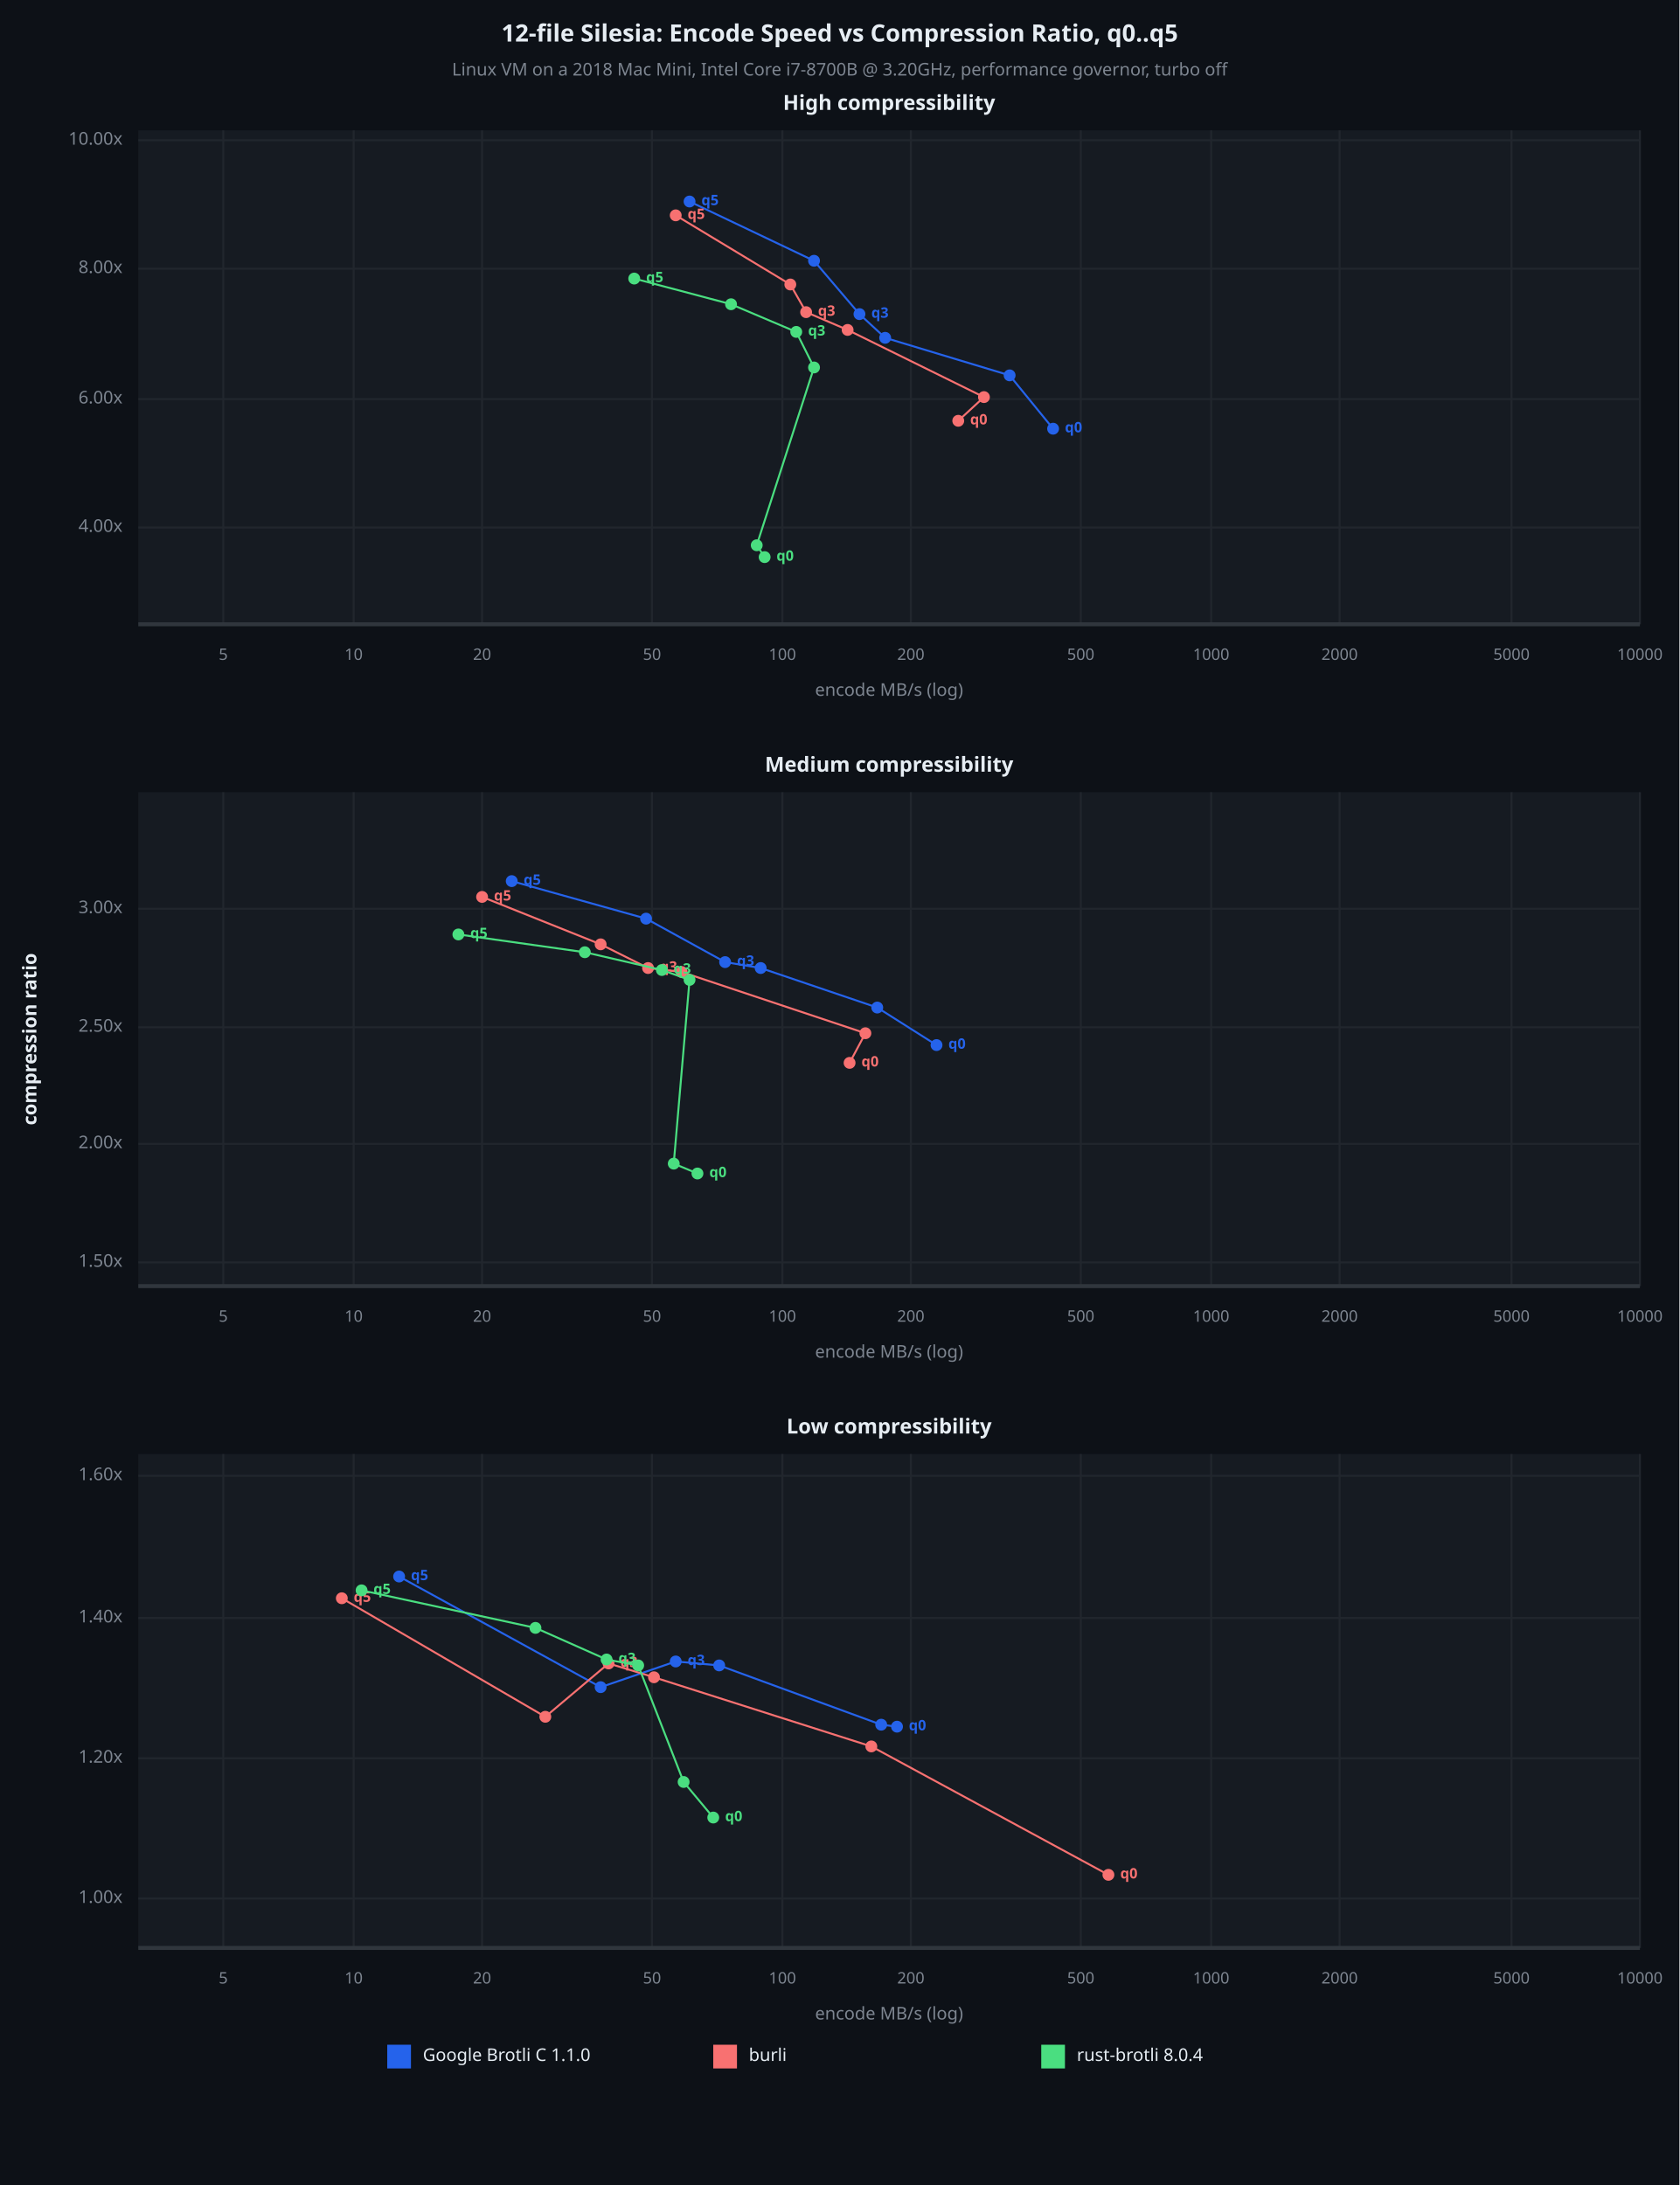
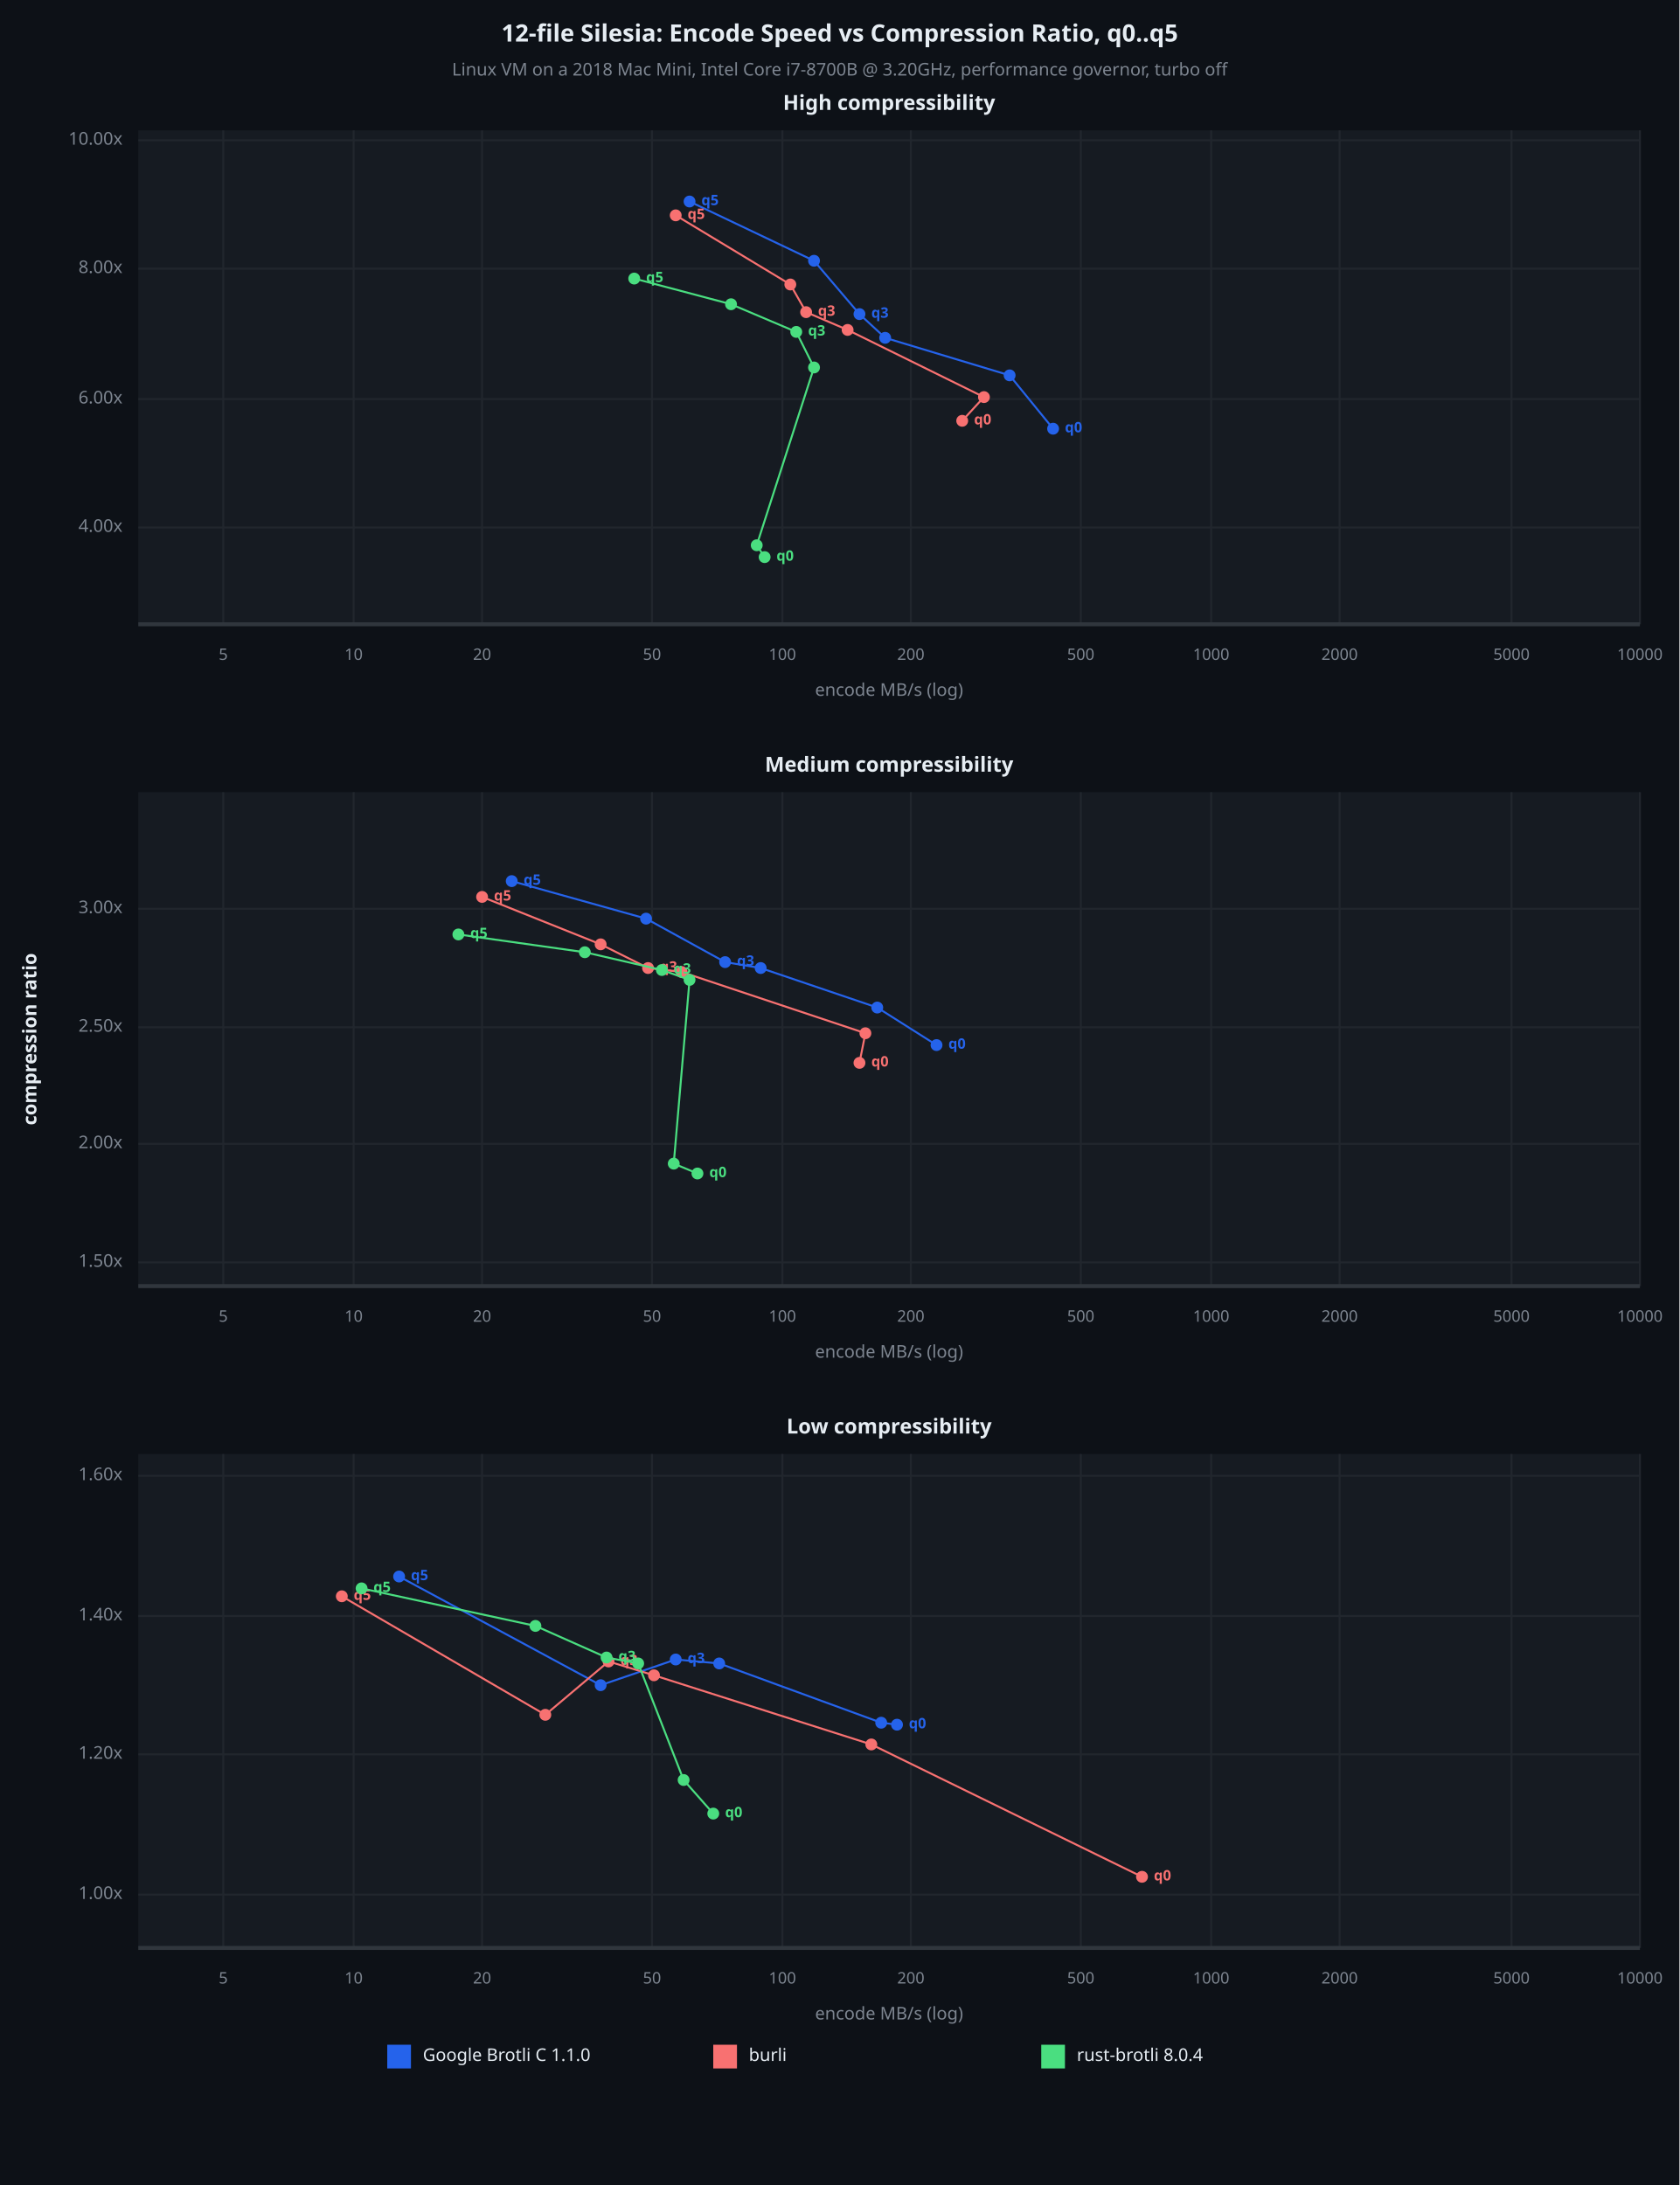
<svg xmlns="http://www.w3.org/2000/svg" viewBox="0 0 850 1106" font-family="system-ui, -apple-system, sans-serif">
  <rect x="0" y="0" width="850" height="1106" opacity="1" fill="#0D1117" stroke="none" />
  <text x="425" y="18" dy="0.5ex" text-anchor="middle" font-family="sans-serif" font-size="12.097" opacity="1" fill="#E6EDF3" font-weight="bold">
12-file Silesia: Encode Speed vs Compression Ratio, q0..q5
</text>
  <text x="425" y="36" dy="0.5ex" text-anchor="middle" font-family="sans-serif" font-size="8.871" opacity="1" fill="#7D8590">
Linux VM on a 2018 Mac Mini, Intel Core i7-8700B @ 3.20GHz, performance governor, turbo off
</text>
  <rect x="70" y="66" width="760" height="250" opacity="1" fill="#161B22" stroke="none" />
  <text x="450" y="53" dy="0.5ex" text-anchor="middle" font-family="sans-serif" font-size="10.484" opacity="1" fill="#E6EDF3" font-weight="bold">
High compressibility
</text>
  <polyline fill="none" opacity="1" stroke="#21262D" stroke-width="1" points="113,66 113,316 " />
  <text x="113" y="332" dy="0.5ex" text-anchor="middle" font-family="sans-serif" font-size="8.065" opacity="1" fill="#7D8590">
5
</text>
  <polyline fill="none" opacity="1" stroke="#21262D" stroke-width="1" points="179,66 179,316 " />
  <text x="179" y="332" dy="0.5ex" text-anchor="middle" font-family="sans-serif" font-size="8.065" opacity="1" fill="#7D8590">
10
</text>
  <polyline fill="none" opacity="1" stroke="#21262D" stroke-width="1" points="244,66 244,316 " />
  <text x="244" y="332" dy="0.5ex" text-anchor="middle" font-family="sans-serif" font-size="8.065" opacity="1" fill="#7D8590">
20
</text>
  <polyline fill="none" opacity="1" stroke="#21262D" stroke-width="1" points="330,66 330,316 " />
  <text x="330" y="332" dy="0.5ex" text-anchor="middle" font-family="sans-serif" font-size="8.065" opacity="1" fill="#7D8590">
50
</text>
  <polyline fill="none" opacity="1" stroke="#21262D" stroke-width="1" points="396,66 396,316 " />
  <text x="396" y="332" dy="0.5ex" text-anchor="middle" font-family="sans-serif" font-size="8.065" opacity="1" fill="#7D8590">
100
</text>
  <polyline fill="none" opacity="1" stroke="#21262D" stroke-width="1" points="461,66 461,316 " />
  <text x="461" y="332" dy="0.5ex" text-anchor="middle" font-family="sans-serif" font-size="8.065" opacity="1" fill="#7D8590">
200
</text>
  <polyline fill="none" opacity="1" stroke="#21262D" stroke-width="1" points="547,66 547,316 " />
  <text x="547" y="332" dy="0.5ex" text-anchor="middle" font-family="sans-serif" font-size="8.065" opacity="1" fill="#7D8590">
500
</text>
  <polyline fill="none" opacity="1" stroke="#21262D" stroke-width="1" points="613,66 613,316 " />
  <text x="613" y="332" dy="0.5ex" text-anchor="middle" font-family="sans-serif" font-size="8.065" opacity="1" fill="#7D8590">
1000
</text>
  <polyline fill="none" opacity="1" stroke="#21262D" stroke-width="1" points="678,66 678,316 " />
  <text x="678" y="332" dy="0.5ex" text-anchor="middle" font-family="sans-serif" font-size="8.065" opacity="1" fill="#7D8590">
2000
</text>
  <polyline fill="none" opacity="1" stroke="#21262D" stroke-width="1" points="765,66 765,316 " />
  <text x="765" y="332" dy="0.5ex" text-anchor="middle" font-family="sans-serif" font-size="8.065" opacity="1" fill="#7D8590">
5000
</text>
  <polyline fill="none" opacity="1" stroke="#21262D" stroke-width="1" points="830,66 830,316 " />
  <text x="830" y="332" dy="0.5ex" text-anchor="middle" font-family="sans-serif" font-size="8.065" opacity="1" fill="#7D8590">
10000
</text>
  <polyline fill="none" opacity="1" stroke="#21262D" stroke-width="1" points="70,267 830,267 " />
  <text x="62" y="267" dy="0.5ex" text-anchor="end" font-family="sans-serif" font-size="8.871" opacity="1" fill="#7D8590">
4.00x
</text>
  <polyline fill="none" opacity="1" stroke="#21262D" stroke-width="1" points="70,202 830,202 " />
  <text x="62" y="202" dy="0.5ex" text-anchor="end" font-family="sans-serif" font-size="8.871" opacity="1" fill="#7D8590">
6.00x
</text>
  <polyline fill="none" opacity="1" stroke="#21262D" stroke-width="1" points="70,136 830,136 " />
  <text x="62" y="136" dy="0.5ex" text-anchor="end" font-family="sans-serif" font-size="8.871" opacity="1" fill="#7D8590">
8.00x
</text>
  <polyline fill="none" opacity="1" stroke="#21262D" stroke-width="1" points="70,71 830,71 " />
  <text x="62" y="71" dy="0.5ex" text-anchor="end" font-family="sans-serif" font-size="8.871" opacity="1" fill="#7D8590">
10.00x
</text>
  <polyline fill="none" opacity="1" stroke="#30363D" stroke-width="2" points="70,316 830,316 " />
  <polyline fill="none" opacity="1" stroke="#2563EB" stroke-width="1" points="533,217 511,190 448,171 435,159 412,132 349,102 " />
  <circle cx="533" cy="217" r="3" opacity="1" fill="#2563EB" stroke="none" stroke-width="1" />
  <text x="539" y="217" dy="0.5ex" text-anchor="start" font-family="sans-serif" font-size="7.258" opacity="1" fill="#2563EB" font-weight="bold">
q0
</text>
  <circle cx="511" cy="190" r="3" opacity="1" fill="#2563EB" stroke="none" stroke-width="1" />
  <circle cx="448" cy="171" r="3" opacity="1" fill="#2563EB" stroke="none" stroke-width="1" />
  <circle cx="435" cy="159" r="3" opacity="1" fill="#2563EB" stroke="none" stroke-width="1" />
  <text x="441" y="159" dy="0.5ex" text-anchor="start" font-family="sans-serif" font-size="7.258" opacity="1" fill="#2563EB" font-weight="bold">
q3
</text>
  <circle cx="412" cy="132" r="3" opacity="1" fill="#2563EB" stroke="none" stroke-width="1" />
  <circle cx="349" cy="102" r="3" opacity="1" fill="#2563EB" stroke="none" stroke-width="1" />
  <text x="355" y="102" dy="0.5ex" text-anchor="start" font-family="sans-serif" font-size="7.258" opacity="1" fill="#2563EB" font-weight="bold">
q5
</text>
-   <polyline fill="none" opacity="1" stroke="#F87171" stroke-width="1" points="485,213 498,201 429,167 408,158 400,144 342,109 " />
-   <circle cx="485" cy="213" r="3" opacity="1" fill="#F87171" stroke="none" stroke-width="1" />
-   <text x="491" y="213" dy="0.5ex" text-anchor="start" font-family="sans-serif" font-size="7.258" opacity="1" fill="#F87171" font-weight="bold">
+   <polyline fill="none" opacity="1" stroke="#F87171" stroke-width="1" points="487,213 498,201 429,167 408,158 400,144 342,109 " />
+   <circle cx="487" cy="213" r="3" opacity="1" fill="#F87171" stroke="none" stroke-width="1" />
+   <text x="493" y="213" dy="0.5ex" text-anchor="start" font-family="sans-serif" font-size="7.258" opacity="1" fill="#F87171" font-weight="bold">
q0
</text>
  <circle cx="498" cy="201" r="3" opacity="1" fill="#F87171" stroke="none" stroke-width="1" />
  <circle cx="429" cy="167" r="3" opacity="1" fill="#F87171" stroke="none" stroke-width="1" />
  <circle cx="408" cy="158" r="3" opacity="1" fill="#F87171" stroke="none" stroke-width="1" />
  <text x="414" y="158" dy="0.5ex" text-anchor="start" font-family="sans-serif" font-size="7.258" opacity="1" fill="#F87171" font-weight="bold">
q3
</text>
  <circle cx="400" cy="144" r="3" opacity="1" fill="#F87171" stroke="none" stroke-width="1" />
  <circle cx="342" cy="109" r="3" opacity="1" fill="#F87171" stroke="none" stroke-width="1" />
  <text x="348" y="109" dy="0.5ex" text-anchor="start" font-family="sans-serif" font-size="7.258" opacity="1" fill="#F87171" font-weight="bold">
q5
</text>
  <polyline fill="none" opacity="1" stroke="#4ADE80" stroke-width="1" points="387,282 383,276 412,186 403,168 370,154 321,141 " />
  <circle cx="387" cy="282" r="3" opacity="1" fill="#4ADE80" stroke="none" stroke-width="1" />
  <text x="393" y="282" dy="0.5ex" text-anchor="start" font-family="sans-serif" font-size="7.258" opacity="1" fill="#4ADE80" font-weight="bold">
q0
</text>
  <circle cx="383" cy="276" r="3" opacity="1" fill="#4ADE80" stroke="none" stroke-width="1" />
  <circle cx="412" cy="186" r="3" opacity="1" fill="#4ADE80" stroke="none" stroke-width="1" />
  <circle cx="403" cy="168" r="3" opacity="1" fill="#4ADE80" stroke="none" stroke-width="1" />
  <text x="409" y="168" dy="0.5ex" text-anchor="start" font-family="sans-serif" font-size="7.258" opacity="1" fill="#4ADE80" font-weight="bold">
q3
</text>
  <circle cx="370" cy="154" r="3" opacity="1" fill="#4ADE80" stroke="none" stroke-width="1" />
  <circle cx="321" cy="141" r="3" opacity="1" fill="#4ADE80" stroke="none" stroke-width="1" />
  <text x="327" y="141" dy="0.5ex" text-anchor="start" font-family="sans-serif" font-size="7.258" opacity="1" fill="#4ADE80" font-weight="bold">
q5
</text>
  <text x="450" y="350" dy="0.5ex" text-anchor="middle" font-family="sans-serif" font-size="8.871" opacity="1" fill="#7D8590">
encode MB/s (log)
</text>
  <rect x="70" y="401" width="760" height="250" opacity="1" fill="#161B22" stroke="none" />
  <text x="450" y="388" dy="0.5ex" text-anchor="middle" font-family="sans-serif" font-size="10.484" opacity="1" fill="#E6EDF3" font-weight="bold">
Medium compressibility
</text>
  <polyline fill="none" opacity="1" stroke="#21262D" stroke-width="1" points="113,401 113,651 " />
  <text x="113" y="667" dy="0.5ex" text-anchor="middle" font-family="sans-serif" font-size="8.065" opacity="1" fill="#7D8590">
5
</text>
  <polyline fill="none" opacity="1" stroke="#21262D" stroke-width="1" points="179,401 179,651 " />
  <text x="179" y="667" dy="0.5ex" text-anchor="middle" font-family="sans-serif" font-size="8.065" opacity="1" fill="#7D8590">
10
</text>
  <polyline fill="none" opacity="1" stroke="#21262D" stroke-width="1" points="244,401 244,651 " />
  <text x="244" y="667" dy="0.5ex" text-anchor="middle" font-family="sans-serif" font-size="8.065" opacity="1" fill="#7D8590">
20
</text>
  <polyline fill="none" opacity="1" stroke="#21262D" stroke-width="1" points="330,401 330,651 " />
  <text x="330" y="667" dy="0.5ex" text-anchor="middle" font-family="sans-serif" font-size="8.065" opacity="1" fill="#7D8590">
50
</text>
  <polyline fill="none" opacity="1" stroke="#21262D" stroke-width="1" points="396,401 396,651 " />
  <text x="396" y="667" dy="0.5ex" text-anchor="middle" font-family="sans-serif" font-size="8.065" opacity="1" fill="#7D8590">
100
</text>
  <polyline fill="none" opacity="1" stroke="#21262D" stroke-width="1" points="461,401 461,651 " />
  <text x="461" y="667" dy="0.5ex" text-anchor="middle" font-family="sans-serif" font-size="8.065" opacity="1" fill="#7D8590">
200
</text>
  <polyline fill="none" opacity="1" stroke="#21262D" stroke-width="1" points="547,401 547,651 " />
  <text x="547" y="667" dy="0.5ex" text-anchor="middle" font-family="sans-serif" font-size="8.065" opacity="1" fill="#7D8590">
500
</text>
  <polyline fill="none" opacity="1" stroke="#21262D" stroke-width="1" points="613,401 613,651 " />
  <text x="613" y="667" dy="0.5ex" text-anchor="middle" font-family="sans-serif" font-size="8.065" opacity="1" fill="#7D8590">
1000
</text>
  <polyline fill="none" opacity="1" stroke="#21262D" stroke-width="1" points="678,401 678,651 " />
  <text x="678" y="667" dy="0.5ex" text-anchor="middle" font-family="sans-serif" font-size="8.065" opacity="1" fill="#7D8590">
2000
</text>
  <polyline fill="none" opacity="1" stroke="#21262D" stroke-width="1" points="765,401 765,651 " />
  <text x="765" y="667" dy="0.5ex" text-anchor="middle" font-family="sans-serif" font-size="8.065" opacity="1" fill="#7D8590">
5000
</text>
  <polyline fill="none" opacity="1" stroke="#21262D" stroke-width="1" points="830,401 830,651 " />
  <text x="830" y="667" dy="0.5ex" text-anchor="middle" font-family="sans-serif" font-size="8.065" opacity="1" fill="#7D8590">
10000
</text>
  <polyline fill="none" opacity="1" stroke="#21262D" stroke-width="1" points="70,639 830,639 " />
  <text x="62" y="639" dy="0.5ex" text-anchor="end" font-family="sans-serif" font-size="8.871" opacity="1" fill="#7D8590">
1.50x
</text>
  <polyline fill="none" opacity="1" stroke="#21262D" stroke-width="1" points="70,579 830,579 " />
  <text x="62" y="579" dy="0.5ex" text-anchor="end" font-family="sans-serif" font-size="8.871" opacity="1" fill="#7D8590">
2.00x
</text>
  <polyline fill="none" opacity="1" stroke="#21262D" stroke-width="1" points="70,520 830,520 " />
  <text x="62" y="520" dy="0.5ex" text-anchor="end" font-family="sans-serif" font-size="8.871" opacity="1" fill="#7D8590">
2.50x
</text>
  <polyline fill="none" opacity="1" stroke="#21262D" stroke-width="1" points="70,460 830,460 " />
  <text x="62" y="460" dy="0.5ex" text-anchor="end" font-family="sans-serif" font-size="8.871" opacity="1" fill="#7D8590">
3.00x
</text>
  <polyline fill="none" opacity="1" stroke="#30363D" stroke-width="2" points="70,651 830,651 " />
  <polyline fill="none" opacity="1" stroke="#2563EB" stroke-width="1" points="474,529 444,510 385,490 367,487 327,465 259,446 " />
  <circle cx="474" cy="529" r="3" opacity="1" fill="#2563EB" stroke="none" stroke-width="1" />
  <text x="480" y="529" dy="0.5ex" text-anchor="start" font-family="sans-serif" font-size="7.258" opacity="1" fill="#2563EB" font-weight="bold">
q0
</text>
  <circle cx="444" cy="510" r="3" opacity="1" fill="#2563EB" stroke="none" stroke-width="1" />
  <circle cx="385" cy="490" r="3" opacity="1" fill="#2563EB" stroke="none" stroke-width="1" />
  <circle cx="367" cy="487" r="3" opacity="1" fill="#2563EB" stroke="none" stroke-width="1" />
  <text x="373" y="487" dy="0.5ex" text-anchor="start" font-family="sans-serif" font-size="7.258" opacity="1" fill="#2563EB" font-weight="bold">
q3
</text>
  <circle cx="327" cy="465" r="3" opacity="1" fill="#2563EB" stroke="none" stroke-width="1" />
  <circle cx="259" cy="446" r="3" opacity="1" fill="#2563EB" stroke="none" stroke-width="1" />
  <text x="265" y="446" dy="0.5ex" text-anchor="start" font-family="sans-serif" font-size="7.258" opacity="1" fill="#2563EB" font-weight="bold">
q5
</text>
-   <polyline fill="none" opacity="1" stroke="#F87171" stroke-width="1" points="430,538 438,523 345,492 328,490 304,478 244,454 " />
-   <circle cx="430" cy="538" r="3" opacity="1" fill="#F87171" stroke="none" stroke-width="1" />
-   <text x="436" y="538" dy="0.5ex" text-anchor="start" font-family="sans-serif" font-size="7.258" opacity="1" fill="#F87171" font-weight="bold">
+   <polyline fill="none" opacity="1" stroke="#F87171" stroke-width="1" points="435,538 438,523 345,492 328,490 304,478 244,454 " />
+   <circle cx="435" cy="538" r="3" opacity="1" fill="#F87171" stroke="none" stroke-width="1" />
+   <text x="441" y="538" dy="0.5ex" text-anchor="start" font-family="sans-serif" font-size="7.258" opacity="1" fill="#F87171" font-weight="bold">
q0
</text>
  <circle cx="438" cy="523" r="3" opacity="1" fill="#F87171" stroke="none" stroke-width="1" />
  <circle cx="345" cy="492" r="3" opacity="1" fill="#F87171" stroke="none" stroke-width="1" />
  <circle cx="328" cy="490" r="3" opacity="1" fill="#F87171" stroke="none" stroke-width="1" />
  <text x="334" y="490" dy="0.5ex" text-anchor="start" font-family="sans-serif" font-size="7.258" opacity="1" fill="#F87171" font-weight="bold">
q3
</text>
  <circle cx="304" cy="478" r="3" opacity="1" fill="#F87171" stroke="none" stroke-width="1" />
  <circle cx="244" cy="454" r="3" opacity="1" fill="#F87171" stroke="none" stroke-width="1" />
  <text x="250" y="454" dy="0.5ex" text-anchor="start" font-family="sans-serif" font-size="7.258" opacity="1" fill="#F87171" font-weight="bold">
q5
</text>
  <polyline fill="none" opacity="1" stroke="#4ADE80" stroke-width="1" points="353,594 341,589 349,496 335,491 296,482 232,473 " />
  <circle cx="353" cy="594" r="3" opacity="1" fill="#4ADE80" stroke="none" stroke-width="1" />
  <text x="359" y="594" dy="0.5ex" text-anchor="start" font-family="sans-serif" font-size="7.258" opacity="1" fill="#4ADE80" font-weight="bold">
q0
</text>
  <circle cx="341" cy="589" r="3" opacity="1" fill="#4ADE80" stroke="none" stroke-width="1" />
  <circle cx="349" cy="496" r="3" opacity="1" fill="#4ADE80" stroke="none" stroke-width="1" />
  <circle cx="335" cy="491" r="3" opacity="1" fill="#4ADE80" stroke="none" stroke-width="1" />
  <text x="341" y="491" dy="0.5ex" text-anchor="start" font-family="sans-serif" font-size="7.258" opacity="1" fill="#4ADE80" font-weight="bold">
q3
</text>
  <circle cx="296" cy="482" r="3" opacity="1" fill="#4ADE80" stroke="none" stroke-width="1" />
  <circle cx="232" cy="473" r="3" opacity="1" fill="#4ADE80" stroke="none" stroke-width="1" />
  <text x="238" y="473" dy="0.5ex" text-anchor="start" font-family="sans-serif" font-size="7.258" opacity="1" fill="#4ADE80" font-weight="bold">
q5
</text>
  <text x="450" y="685" dy="0.5ex" text-anchor="middle" font-family="sans-serif" font-size="8.871" opacity="1" fill="#7D8590">
encode MB/s (log)
</text>
  <rect x="70" y="736" width="760" height="250" opacity="1" fill="#161B22" stroke="none" />
  <text x="450" y="723" dy="0.5ex" text-anchor="middle" font-family="sans-serif" font-size="10.484" opacity="1" fill="#E6EDF3" font-weight="bold">
Low compressibility
</text>
  <polyline fill="none" opacity="1" stroke="#21262D" stroke-width="1" points="113,736 113,986 " />
  <text x="113" y="1002" dy="0.5ex" text-anchor="middle" font-family="sans-serif" font-size="8.065" opacity="1" fill="#7D8590">
5
</text>
  <polyline fill="none" opacity="1" stroke="#21262D" stroke-width="1" points="179,736 179,986 " />
  <text x="179" y="1002" dy="0.5ex" text-anchor="middle" font-family="sans-serif" font-size="8.065" opacity="1" fill="#7D8590">
10
</text>
  <polyline fill="none" opacity="1" stroke="#21262D" stroke-width="1" points="244,736 244,986 " />
  <text x="244" y="1002" dy="0.5ex" text-anchor="middle" font-family="sans-serif" font-size="8.065" opacity="1" fill="#7D8590">
20
</text>
  <polyline fill="none" opacity="1" stroke="#21262D" stroke-width="1" points="330,736 330,986 " />
  <text x="330" y="1002" dy="0.5ex" text-anchor="middle" font-family="sans-serif" font-size="8.065" opacity="1" fill="#7D8590">
50
</text>
  <polyline fill="none" opacity="1" stroke="#21262D" stroke-width="1" points="396,736 396,986 " />
  <text x="396" y="1002" dy="0.5ex" text-anchor="middle" font-family="sans-serif" font-size="8.065" opacity="1" fill="#7D8590">
100
</text>
  <polyline fill="none" opacity="1" stroke="#21262D" stroke-width="1" points="461,736 461,986 " />
  <text x="461" y="1002" dy="0.5ex" text-anchor="middle" font-family="sans-serif" font-size="8.065" opacity="1" fill="#7D8590">
200
</text>
  <polyline fill="none" opacity="1" stroke="#21262D" stroke-width="1" points="547,736 547,986 " />
  <text x="547" y="1002" dy="0.5ex" text-anchor="middle" font-family="sans-serif" font-size="8.065" opacity="1" fill="#7D8590">
500
</text>
  <polyline fill="none" opacity="1" stroke="#21262D" stroke-width="1" points="613,736 613,986 " />
  <text x="613" y="1002" dy="0.5ex" text-anchor="middle" font-family="sans-serif" font-size="8.065" opacity="1" fill="#7D8590">
1000
</text>
  <polyline fill="none" opacity="1" stroke="#21262D" stroke-width="1" points="678,736 678,986 " />
  <text x="678" y="1002" dy="0.5ex" text-anchor="middle" font-family="sans-serif" font-size="8.065" opacity="1" fill="#7D8590">
2000
</text>
  <polyline fill="none" opacity="1" stroke="#21262D" stroke-width="1" points="765,736 765,986 " />
  <text x="765" y="1002" dy="0.5ex" text-anchor="middle" font-family="sans-serif" font-size="8.065" opacity="1" fill="#7D8590">
5000
</text>
  <polyline fill="none" opacity="1" stroke="#21262D" stroke-width="1" points="830,736 830,986 " />
  <text x="830" y="1002" dy="0.5ex" text-anchor="middle" font-family="sans-serif" font-size="8.065" opacity="1" fill="#7D8590">
10000
</text>
-   <polyline fill="none" opacity="1" stroke="#21262D" stroke-width="1" points="70,961 830,961 " />
-   <text x="62" y="961" dy="0.5ex" text-anchor="end" font-family="sans-serif" font-size="8.871" opacity="1" fill="#7D8590">
+   <polyline fill="none" opacity="1" stroke="#21262D" stroke-width="1" points="70,959 830,959 " />
+   <text x="62" y="959" dy="0.5ex" text-anchor="end" font-family="sans-serif" font-size="8.871" opacity="1" fill="#7D8590">
1.00x
</text>
-   <polyline fill="none" opacity="1" stroke="#21262D" stroke-width="1" points="70,890 830,890 " />
-   <text x="62" y="890" dy="0.5ex" text-anchor="end" font-family="sans-serif" font-size="8.871" opacity="1" fill="#7D8590">
+   <polyline fill="none" opacity="1" stroke="#21262D" stroke-width="1" points="70,888 830,888 " />
+   <text x="62" y="888" dy="0.5ex" text-anchor="end" font-family="sans-serif" font-size="8.871" opacity="1" fill="#7D8590">
1.20x
</text>
-   <polyline fill="none" opacity="1" stroke="#21262D" stroke-width="1" points="70,819 830,819 " />
-   <text x="62" y="819" dy="0.5ex" text-anchor="end" font-family="sans-serif" font-size="8.871" opacity="1" fill="#7D8590">
+   <polyline fill="none" opacity="1" stroke="#21262D" stroke-width="1" points="70,818 830,818 " />
+   <text x="62" y="818" dy="0.5ex" text-anchor="end" font-family="sans-serif" font-size="8.871" opacity="1" fill="#7D8590">
1.40x
</text>
  <polyline fill="none" opacity="1" stroke="#21262D" stroke-width="1" points="70,747 830,747 " />
  <text x="62" y="747" dy="0.5ex" text-anchor="end" font-family="sans-serif" font-size="8.871" opacity="1" fill="#7D8590">
1.60x
</text>
  <polyline fill="none" opacity="1" stroke="#30363D" stroke-width="2" points="70,986 830,986 " />
-   <polyline fill="none" opacity="1" stroke="#2563EB" stroke-width="1" points="454,874 446,873 364,843 342,841 304,854 202,798 " />
-   <circle cx="454" cy="874" r="3" opacity="1" fill="#2563EB" stroke="none" stroke-width="1" />
-   <text x="460" y="874" dy="0.5ex" text-anchor="start" font-family="sans-serif" font-size="7.258" opacity="1" fill="#2563EB" font-weight="bold">
- q0
- </text>
-   <circle cx="446" cy="873" r="3" opacity="1" fill="#2563EB" stroke="none" stroke-width="1" />
-   <circle cx="364" cy="843" r="3" opacity="1" fill="#2563EB" stroke="none" stroke-width="1" />
-   <circle cx="342" cy="841" r="3" opacity="1" fill="#2563EB" stroke="none" stroke-width="1" />
-   <text x="348" y="841" dy="0.5ex" text-anchor="start" font-family="sans-serif" font-size="7.258" opacity="1" fill="#2563EB" font-weight="bold">
- q3
- </text>
-   <circle cx="304" cy="854" r="3" opacity="1" fill="#2563EB" stroke="none" stroke-width="1" />
+   <polyline fill="none" opacity="1" stroke="#2563EB" stroke-width="1" points="454,873 446,872 364,842 342,840 304,853 202,798 " />
+   <circle cx="454" cy="873" r="3" opacity="1" fill="#2563EB" stroke="none" stroke-width="1" />
+   <text x="460" y="873" dy="0.5ex" text-anchor="start" font-family="sans-serif" font-size="7.258" opacity="1" fill="#2563EB" font-weight="bold">
+ q0
+ </text>
+   <circle cx="446" cy="872" r="3" opacity="1" fill="#2563EB" stroke="none" stroke-width="1" />
+   <circle cx="364" cy="842" r="3" opacity="1" fill="#2563EB" stroke="none" stroke-width="1" />
+   <circle cx="342" cy="840" r="3" opacity="1" fill="#2563EB" stroke="none" stroke-width="1" />
+   <text x="348" y="840" dy="0.5ex" text-anchor="start" font-family="sans-serif" font-size="7.258" opacity="1" fill="#2563EB" font-weight="bold">
+ q3
+ </text>
+   <circle cx="304" cy="853" r="3" opacity="1" fill="#2563EB" stroke="none" stroke-width="1" />
  <circle cx="202" cy="798" r="3" opacity="1" fill="#2563EB" stroke="none" stroke-width="1" />
  <text x="208" y="798" dy="0.5ex" text-anchor="start" font-family="sans-serif" font-size="7.258" opacity="1" fill="#2563EB" font-weight="bold">
q5
</text>
-   <polyline fill="none" opacity="1" stroke="#F87171" stroke-width="1" points="561,949 441,884 331,849 308,842 276,869 173,809 " />
-   <circle cx="561" cy="949" r="3" opacity="1" fill="#F87171" stroke="none" stroke-width="1" />
-   <text x="567" y="949" dy="0.5ex" text-anchor="start" font-family="sans-serif" font-size="7.258" opacity="1" fill="#F87171" font-weight="bold">
- q0
- </text>
-   <circle cx="441" cy="884" r="3" opacity="1" fill="#F87171" stroke="none" stroke-width="1" />
-   <circle cx="331" cy="849" r="3" opacity="1" fill="#F87171" stroke="none" stroke-width="1" />
-   <circle cx="308" cy="842" r="3" opacity="1" fill="#F87171" stroke="none" stroke-width="1" />
-   <text x="314" y="842" dy="0.5ex" text-anchor="start" font-family="sans-serif" font-size="7.258" opacity="1" fill="#F87171" font-weight="bold">
- q3
- </text>
-   <circle cx="276" cy="869" r="3" opacity="1" fill="#F87171" stroke="none" stroke-width="1" />
-   <circle cx="173" cy="809" r="3" opacity="1" fill="#F87171" stroke="none" stroke-width="1" />
-   <text x="179" y="809" dy="0.5ex" text-anchor="start" font-family="sans-serif" font-size="7.258" opacity="1" fill="#F87171" font-weight="bold">
- q5
- </text>
-   <polyline fill="none" opacity="1" stroke="#4ADE80" stroke-width="1" points="361,920 346,902 323,843 307,840 271,824 183,805 " />
-   <circle cx="361" cy="920" r="3" opacity="1" fill="#4ADE80" stroke="none" stroke-width="1" />
-   <text x="367" y="920" dy="0.5ex" text-anchor="start" font-family="sans-serif" font-size="7.258" opacity="1" fill="#4ADE80" font-weight="bold">
- q0
- </text>
-   <circle cx="346" cy="902" r="3" opacity="1" fill="#4ADE80" stroke="none" stroke-width="1" />
-   <circle cx="323" cy="843" r="3" opacity="1" fill="#4ADE80" stroke="none" stroke-width="1" />
-   <circle cx="307" cy="840" r="3" opacity="1" fill="#4ADE80" stroke="none" stroke-width="1" />
-   <text x="313" y="840" dy="0.5ex" text-anchor="start" font-family="sans-serif" font-size="7.258" opacity="1" fill="#4ADE80" font-weight="bold">
- q3
- </text>
-   <circle cx="271" cy="824" r="3" opacity="1" fill="#4ADE80" stroke="none" stroke-width="1" />
-   <circle cx="183" cy="805" r="3" opacity="1" fill="#4ADE80" stroke="none" stroke-width="1" />
-   <text x="189" y="805" dy="0.5ex" text-anchor="start" font-family="sans-serif" font-size="7.258" opacity="1" fill="#4ADE80" font-weight="bold">
+   <polyline fill="none" opacity="1" stroke="#F87171" stroke-width="1" points="578,950 441,883 331,848 308,841 276,868 173,808 " />
+   <circle cx="578" cy="950" r="3" opacity="1" fill="#F87171" stroke="none" stroke-width="1" />
+   <text x="584" y="950" dy="0.5ex" text-anchor="start" font-family="sans-serif" font-size="7.258" opacity="1" fill="#F87171" font-weight="bold">
+ q0
+ </text>
+   <circle cx="441" cy="883" r="3" opacity="1" fill="#F87171" stroke="none" stroke-width="1" />
+   <circle cx="331" cy="848" r="3" opacity="1" fill="#F87171" stroke="none" stroke-width="1" />
+   <circle cx="308" cy="841" r="3" opacity="1" fill="#F87171" stroke="none" stroke-width="1" />
+   <text x="314" y="841" dy="0.5ex" text-anchor="start" font-family="sans-serif" font-size="7.258" opacity="1" fill="#F87171" font-weight="bold">
+ q3
+ </text>
+   <circle cx="276" cy="868" r="3" opacity="1" fill="#F87171" stroke="none" stroke-width="1" />
+   <circle cx="173" cy="808" r="3" opacity="1" fill="#F87171" stroke="none" stroke-width="1" />
+   <text x="179" y="808" dy="0.5ex" text-anchor="start" font-family="sans-serif" font-size="7.258" opacity="1" fill="#F87171" font-weight="bold">
+ q5
+ </text>
+   <polyline fill="none" opacity="1" stroke="#4ADE80" stroke-width="1" points="361,918 346,901 323,842 307,839 271,823 183,804 " />
+   <circle cx="361" cy="918" r="3" opacity="1" fill="#4ADE80" stroke="none" stroke-width="1" />
+   <text x="367" y="918" dy="0.5ex" text-anchor="start" font-family="sans-serif" font-size="7.258" opacity="1" fill="#4ADE80" font-weight="bold">
+ q0
+ </text>
+   <circle cx="346" cy="901" r="3" opacity="1" fill="#4ADE80" stroke="none" stroke-width="1" />
+   <circle cx="323" cy="842" r="3" opacity="1" fill="#4ADE80" stroke="none" stroke-width="1" />
+   <circle cx="307" cy="839" r="3" opacity="1" fill="#4ADE80" stroke="none" stroke-width="1" />
+   <text x="313" y="839" dy="0.5ex" text-anchor="start" font-family="sans-serif" font-size="7.258" opacity="1" fill="#4ADE80" font-weight="bold">
+ q3
+ </text>
+   <circle cx="271" cy="823" r="3" opacity="1" fill="#4ADE80" stroke="none" stroke-width="1" />
+   <circle cx="183" cy="804" r="3" opacity="1" fill="#4ADE80" stroke="none" stroke-width="1" />
+   <text x="189" y="804" dy="0.5ex" text-anchor="start" font-family="sans-serif" font-size="7.258" opacity="1" fill="#4ADE80" font-weight="bold">
q5
</text>
  <text x="450" y="1020" dy="0.5ex" text-anchor="middle" font-family="sans-serif" font-size="8.871" opacity="1" fill="#7D8590">
encode MB/s (log)
</text>
  <text x="16" y="526" dy="0.5ex" text-anchor="middle" font-family="sans-serif" font-size="9.677" opacity="1" fill="#E6EDF3" font-weight="bold" transform="rotate(270, 16, 526)">
compression ratio
</text>
  <rect x="196" y="1035" width="12" height="12" opacity="1" fill="#2563EB" stroke="none" />
  <text x="214" y="1041" dy="0.5ex" text-anchor="start" font-family="sans-serif" font-size="8.871" opacity="1" fill="#E6EDF3">
Google Brotli C 1.1.0
</text>
  <rect x="361" y="1035" width="12" height="12" opacity="1" fill="#F87171" stroke="none" />
  <text x="379" y="1041" dy="0.5ex" text-anchor="start" font-family="sans-serif" font-size="8.871" opacity="1" fill="#E6EDF3">
burli
</text>
  <rect x="527" y="1035" width="12" height="12" opacity="1" fill="#4ADE80" stroke="none" />
  <text x="545" y="1041" dy="0.5ex" text-anchor="start" font-family="sans-serif" font-size="8.871" opacity="1" fill="#E6EDF3">
rust-brotli 8.0.4
</text>
</svg>
